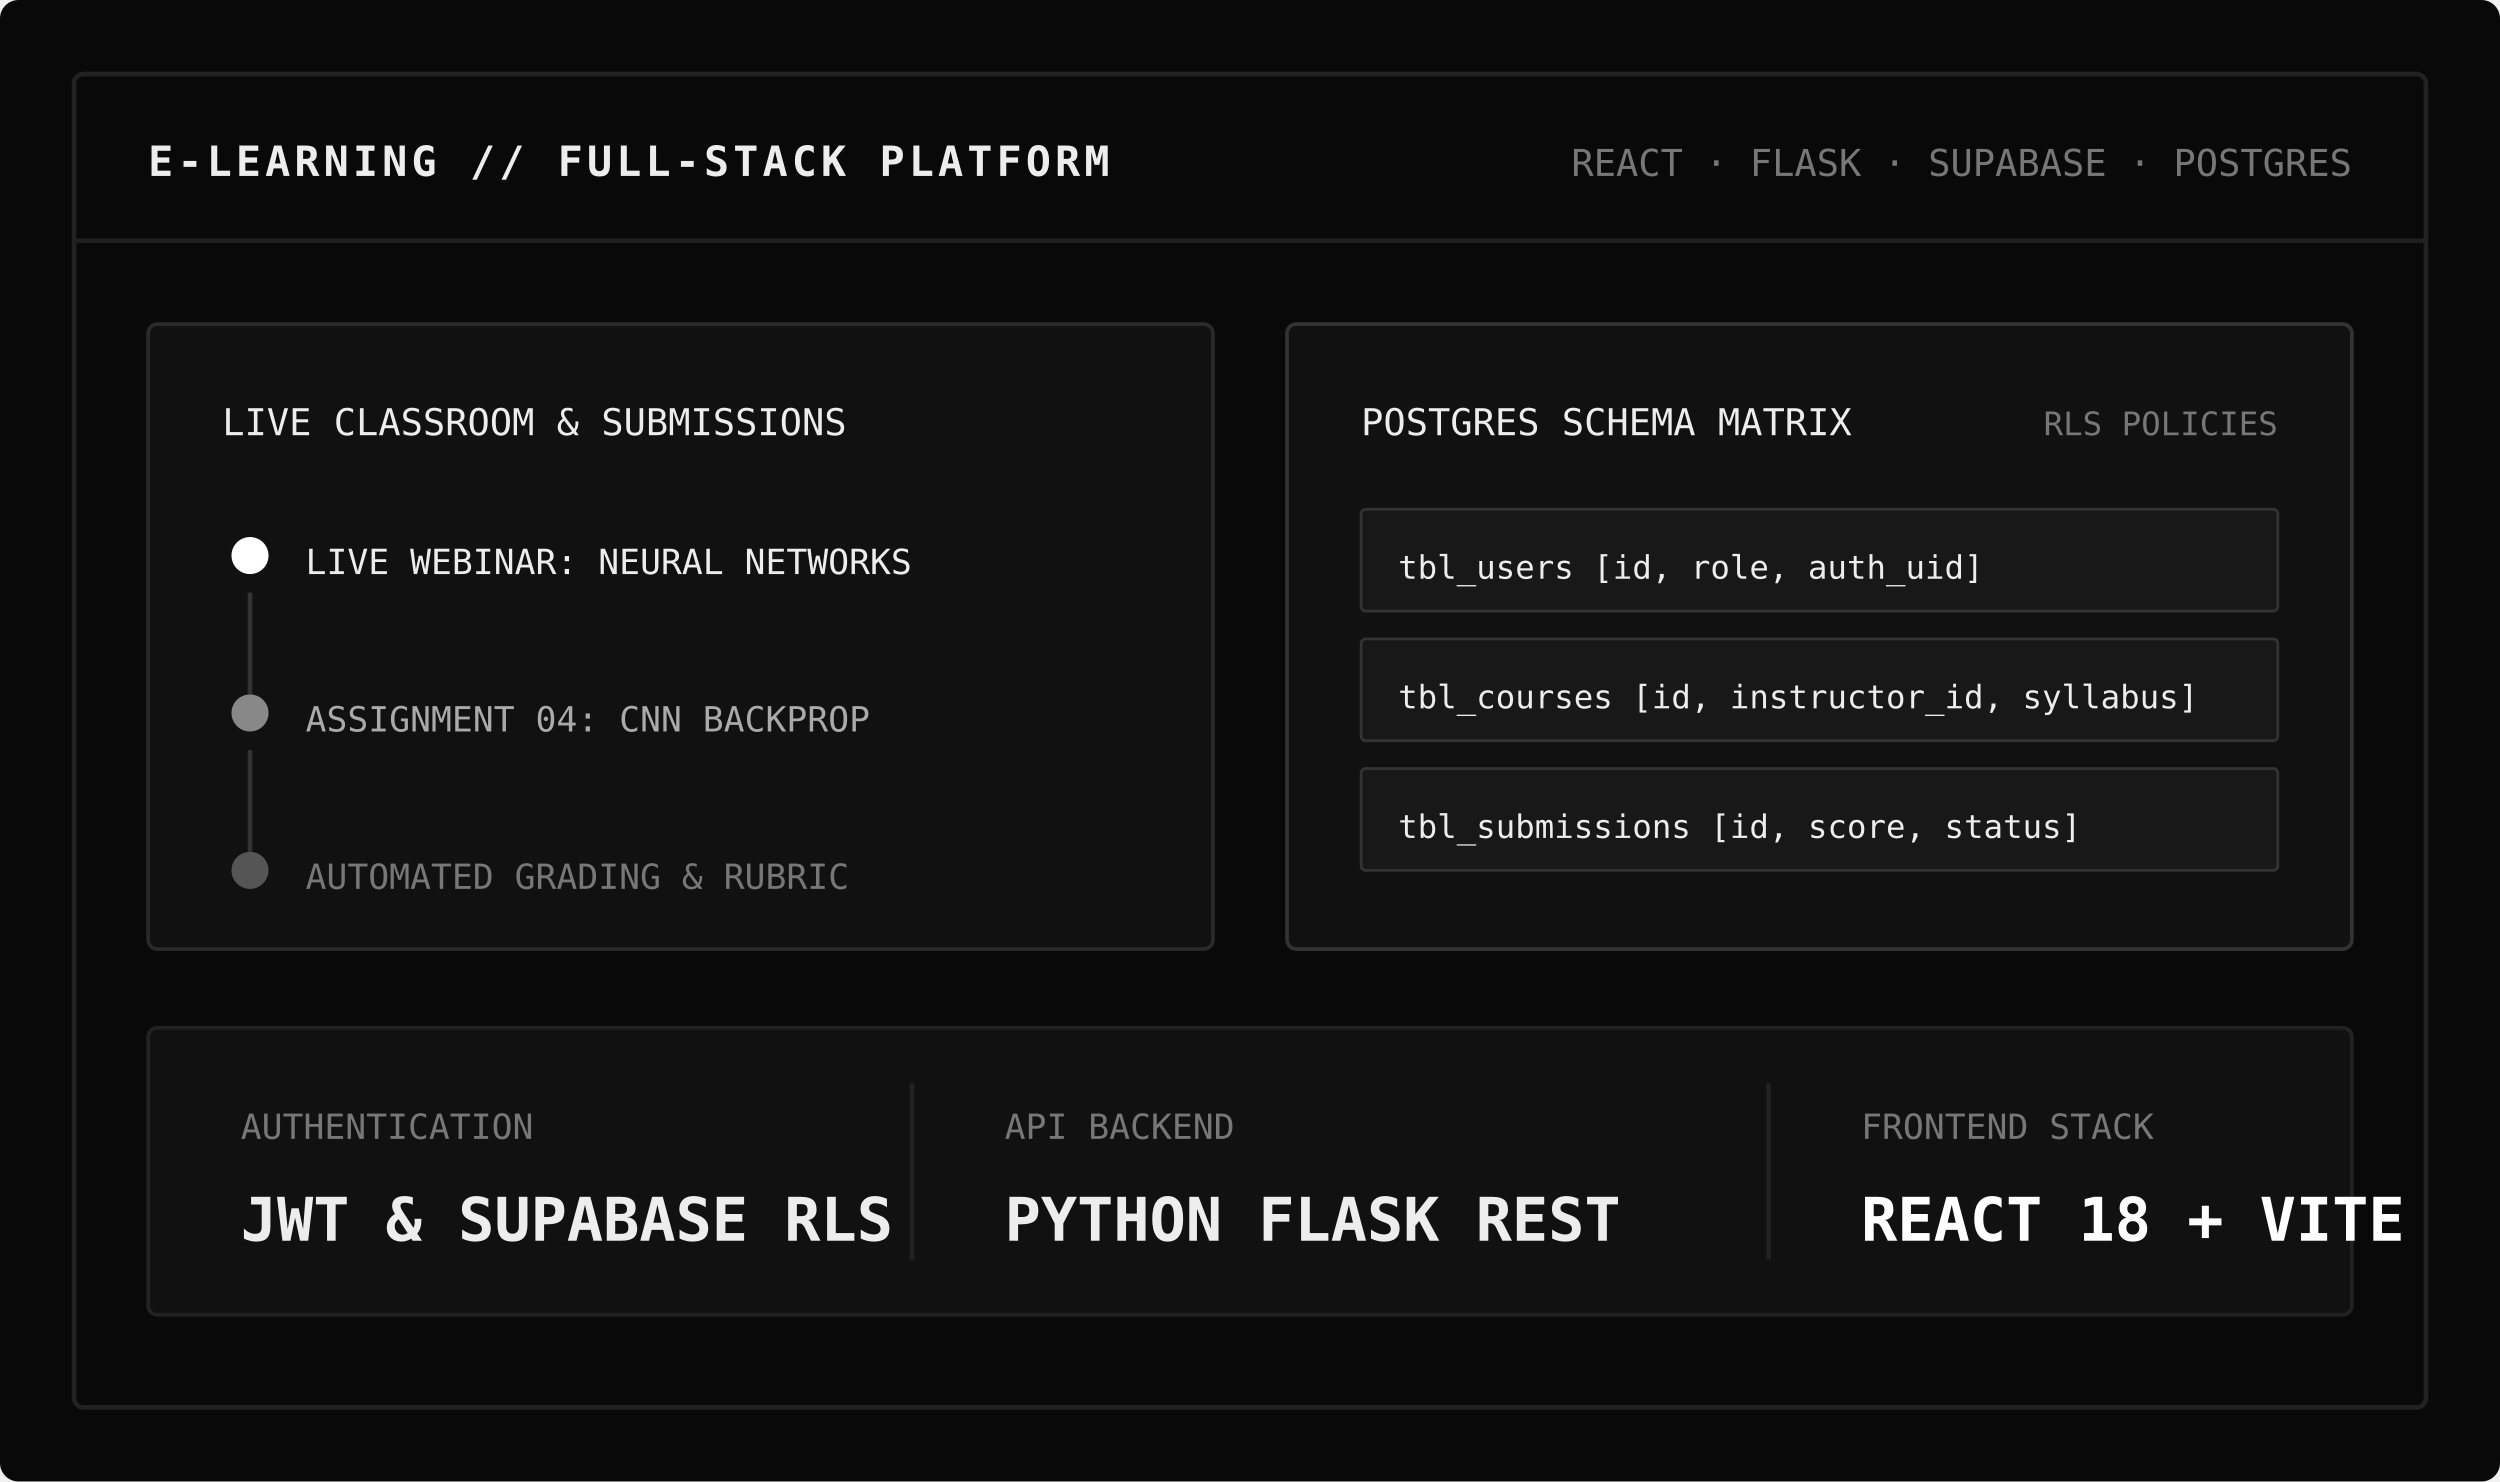
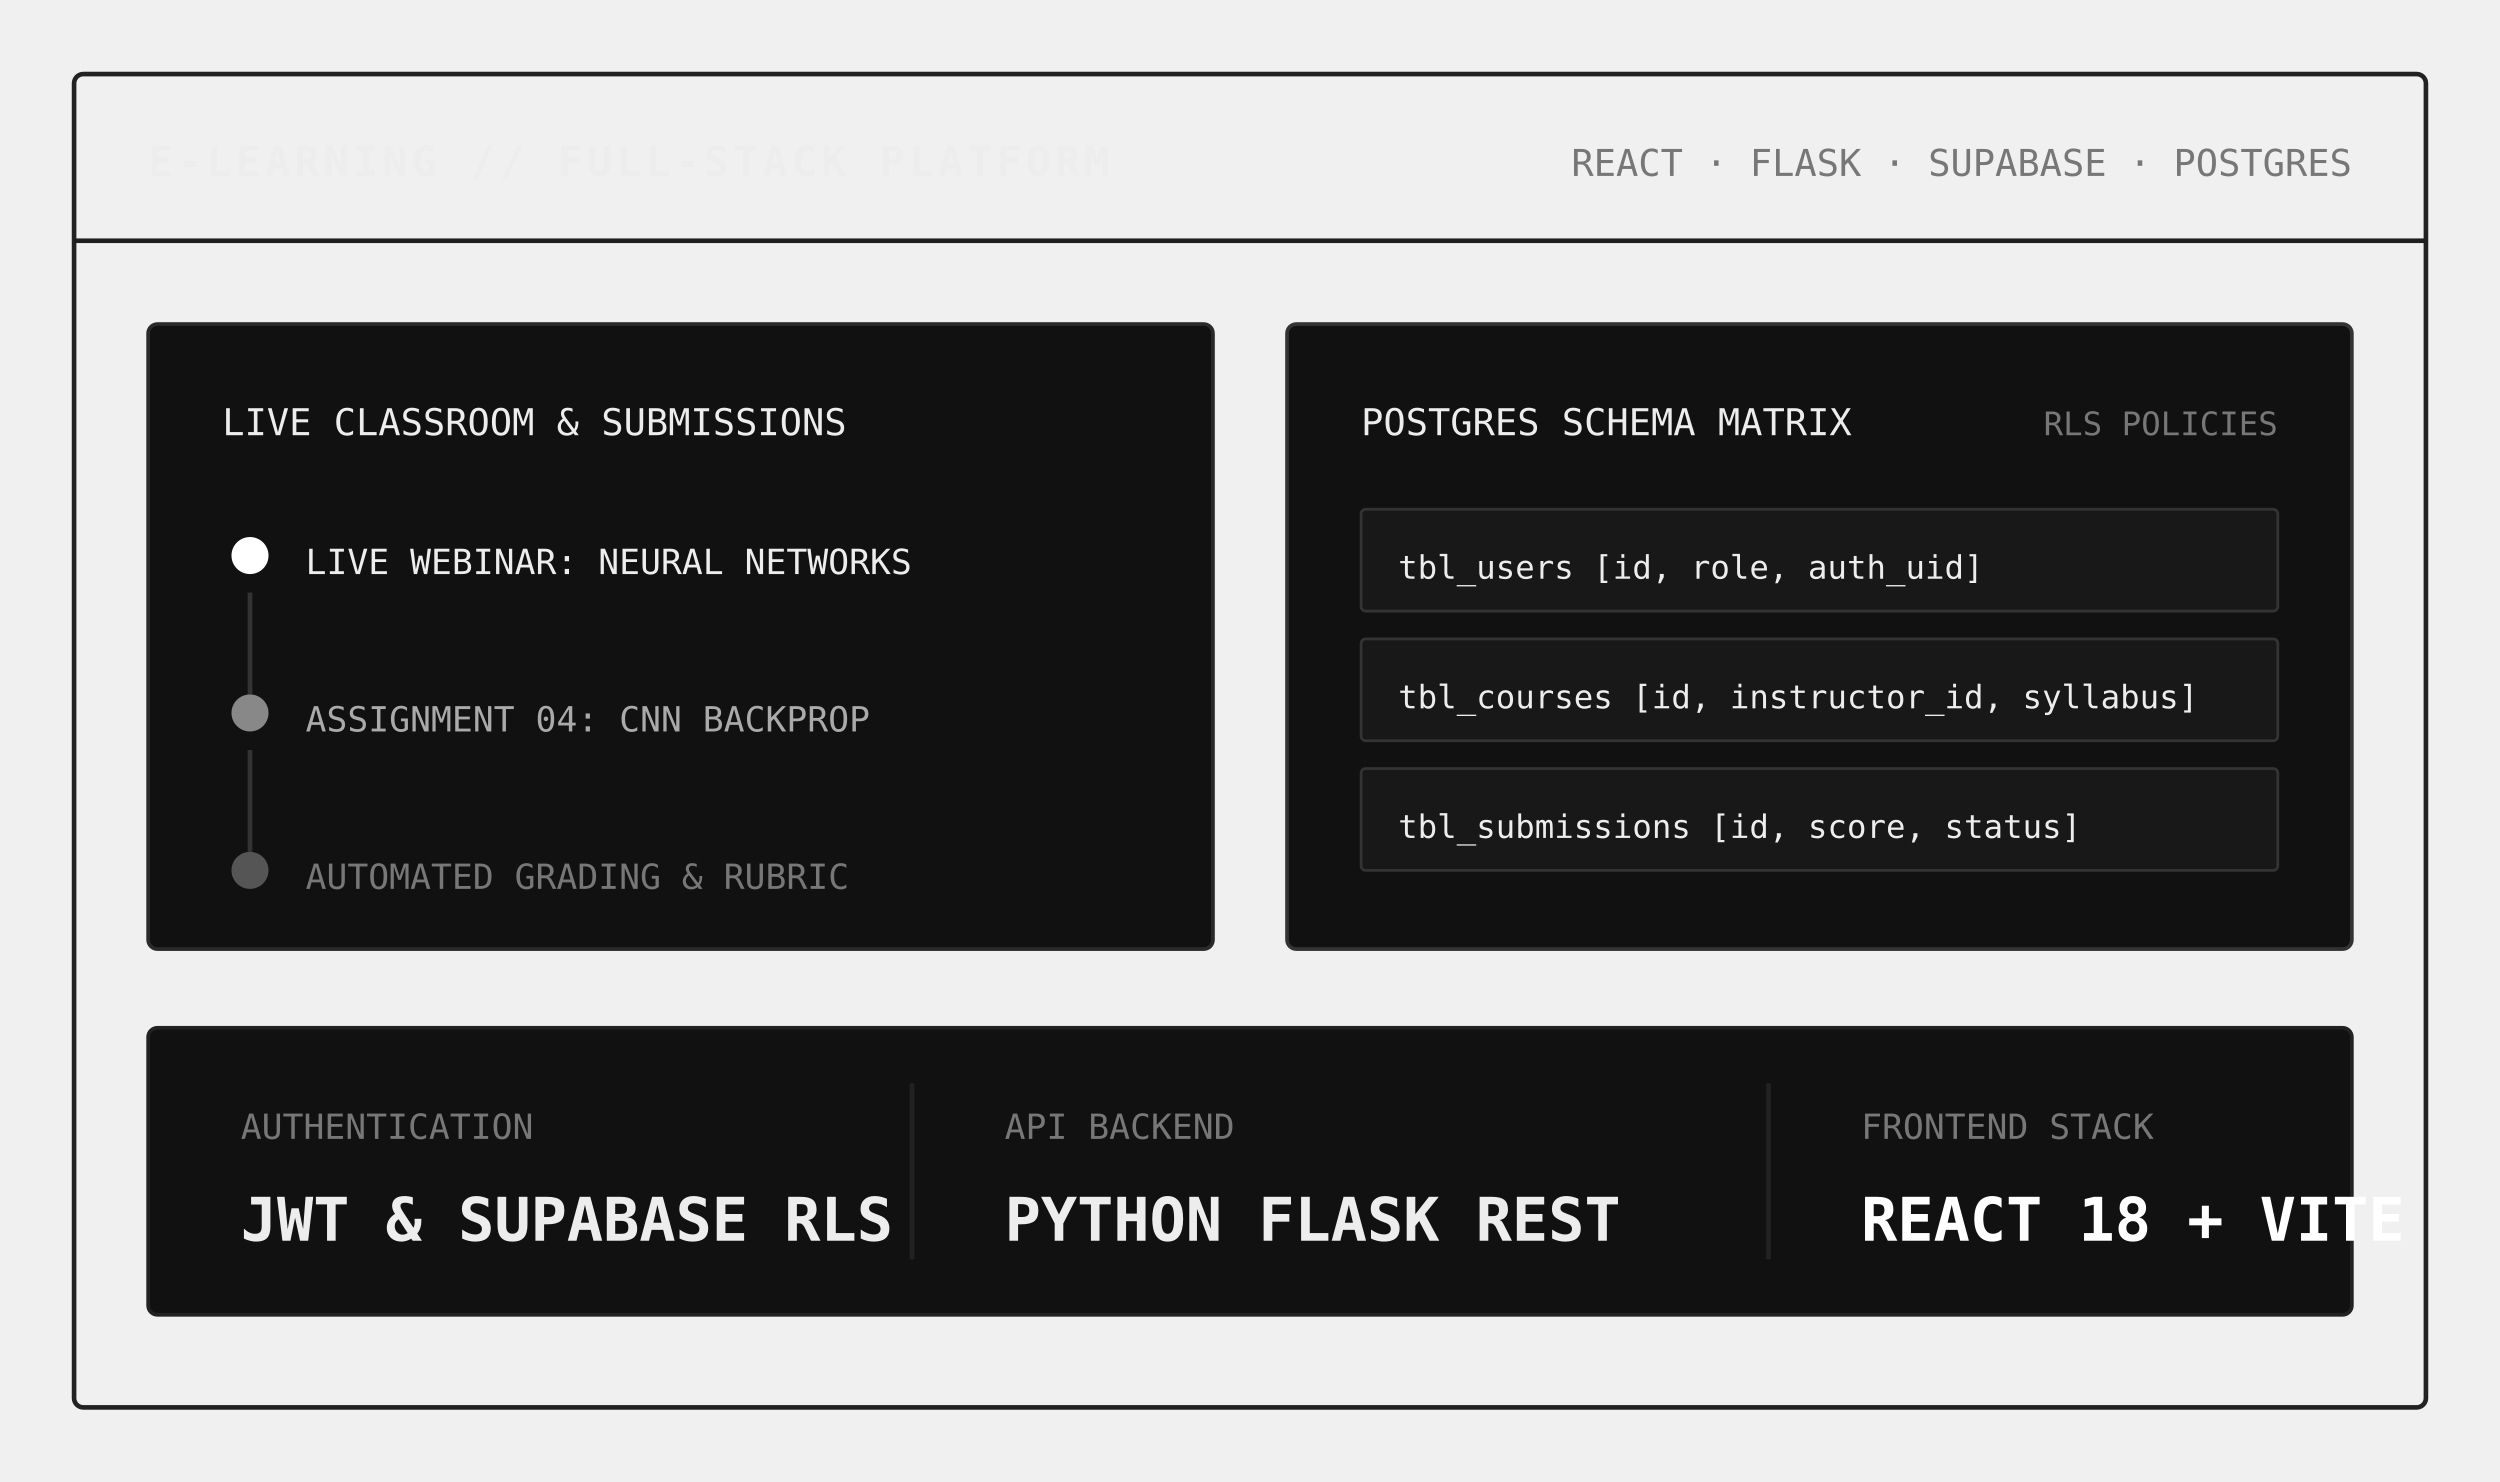
<svg xmlns="http://www.w3.org/2000/svg" viewBox="0 0 540 320" width="100%" height="100%" fill="none" aria-label="E-Learning Full-Stack Platform Schematic">
  <defs>
    <linearGradient id="elGrad" x1="0%" y1="0%" x2="100%" y2="0%">
      <stop offset="0%" stop-color="#EDEDED" />
      <stop offset="100%" stop-color="#555555" />
    </linearGradient>
  </defs>
-   <rect width="540" height="320" fill="#090909" rx="4" />
  <rect x="16" y="16" width="508" height="288" stroke="#222222" stroke-width="1" rx="2" />
  <line x1="16" y1="52" x2="524" y2="52" stroke="#1f1f1f" stroke-width="1" />
  <text x="32" y="38" font-family="'DM Mono', monospace" font-size="9" fill="#EDEDED" font-weight="600" letter-spacing="0.1em">E-LEARNING // FULL-STACK PLATFORM</text>
  <text x="508" y="38" text-anchor="end" font-family="'DM Mono', monospace" font-size="8" fill="#777777">REACT · FLASK · SUPABASE · POSTGRES</text>
  <g transform="translate(32, 70)">
    <rect width="230" height="135" fill="#111111" stroke="#2a2a2a" stroke-width="0.8" rx="2" />
    <text x="16" y="24" font-family="'DM Mono', monospace" font-size="8" fill="#EDEDED">LIVE CLASSROOM &amp; SUBMISSIONS</text>
    <g transform="translate(16, 40)">
      <circle cx="6" cy="10" r="4" fill="#ffffff" />
      <text x="18" y="14" font-family="'DM Mono', monospace" font-size="7.5" fill="#EDEDED">LIVE WEBINAR: NEURAL NETWORKS</text>
      <line x1="6" y1="18" x2="6" y2="40" stroke="#333" stroke-width="1" />
      <circle cx="6" cy="44" r="4" fill="#888888" />
      <text x="18" y="48" font-family="'DM Mono', monospace" font-size="7.5" fill="#AAAAAA">ASSIGNMENT 04: CNN BACKPROP</text>
      <line x1="6" y1="52" x2="6" y2="74" stroke="#333" stroke-width="1" />
      <circle cx="6" cy="78" r="4" fill="#555555" />
      <text x="18" y="82" font-family="'DM Mono', monospace" font-size="7.5" fill="#777777">AUTOMATED GRADING &amp; RUBRIC</text>
    </g>
  </g>
  <g transform="translate(278, 70)">
    <rect width="230" height="135" fill="#111111" stroke="#333333" stroke-width="0.8" rx="2" />
    <text x="16" y="24" font-family="'DM Mono', monospace" font-size="8" fill="#EDEDED">POSTGRES SCHEMA MATRIX</text>
    <text x="214" y="24" text-anchor="end" font-family="'DM Mono', monospace" font-size="7" fill="#777">RLS POLICIES</text>
    <g transform="translate(16, 40)">
      <rect width="198" height="22" fill="#181818" stroke="#333" stroke-width="0.6" rx="1" />
      <text x="8" y="15" font-family="'DM Mono', monospace" font-size="7" fill="#EDEDED">tbl_users [id, role, auth_uid]</text>
      <rect y="28" width="198" height="22" fill="#181818" stroke="#333" stroke-width="0.6" rx="1" />
      <text x="8" y="43" font-family="'DM Mono', monospace" font-size="7" fill="#EDEDED">tbl_courses [id, instructor_id, syllabus]</text>
      <rect y="56" width="198" height="22" fill="#181818" stroke="#333" stroke-width="0.6" rx="1" />
      <text x="8" y="71" font-family="'DM Mono', monospace" font-size="7" fill="#EDEDED">tbl_submissions [id, score, status]</text>
    </g>
  </g>
  <g transform="translate(32, 222)">
    <rect width="476" height="62" fill="#111111" stroke="#222222" stroke-width="0.8" rx="2" />
    <text x="20" y="24" font-family="'DM Mono', monospace" font-size="7.5" fill="#777777">AUTHENTICATION</text>
    <text x="20" y="46" font-family="'DM Mono', monospace" font-size="13" font-weight="700" fill="#EDEDED">JWT &amp; SUPABASE RLS</text>
    <line x1="165" y1="12" x2="165" y2="50" stroke="#222222" stroke-width="1" />
    <text x="185" y="24" font-family="'DM Mono', monospace" font-size="7.5" fill="#777777">API BACKEND</text>
    <text x="185" y="46" font-family="'DM Mono', monospace" font-size="13" font-weight="700" fill="#EDEDED">PYTHON FLASK REST</text>
    <line x1="350" y1="12" x2="350" y2="50" stroke="#222222" stroke-width="1" />
    <text x="370" y="24" font-family="'DM Mono', monospace" font-size="7.5" fill="#777777">FRONTEND STACK</text>
    <text x="370" y="46" font-family="'DM Mono', monospace" font-size="13" font-weight="700" fill="#ffffff">REACT 18 + VITE</text>
  </g>
</svg>
